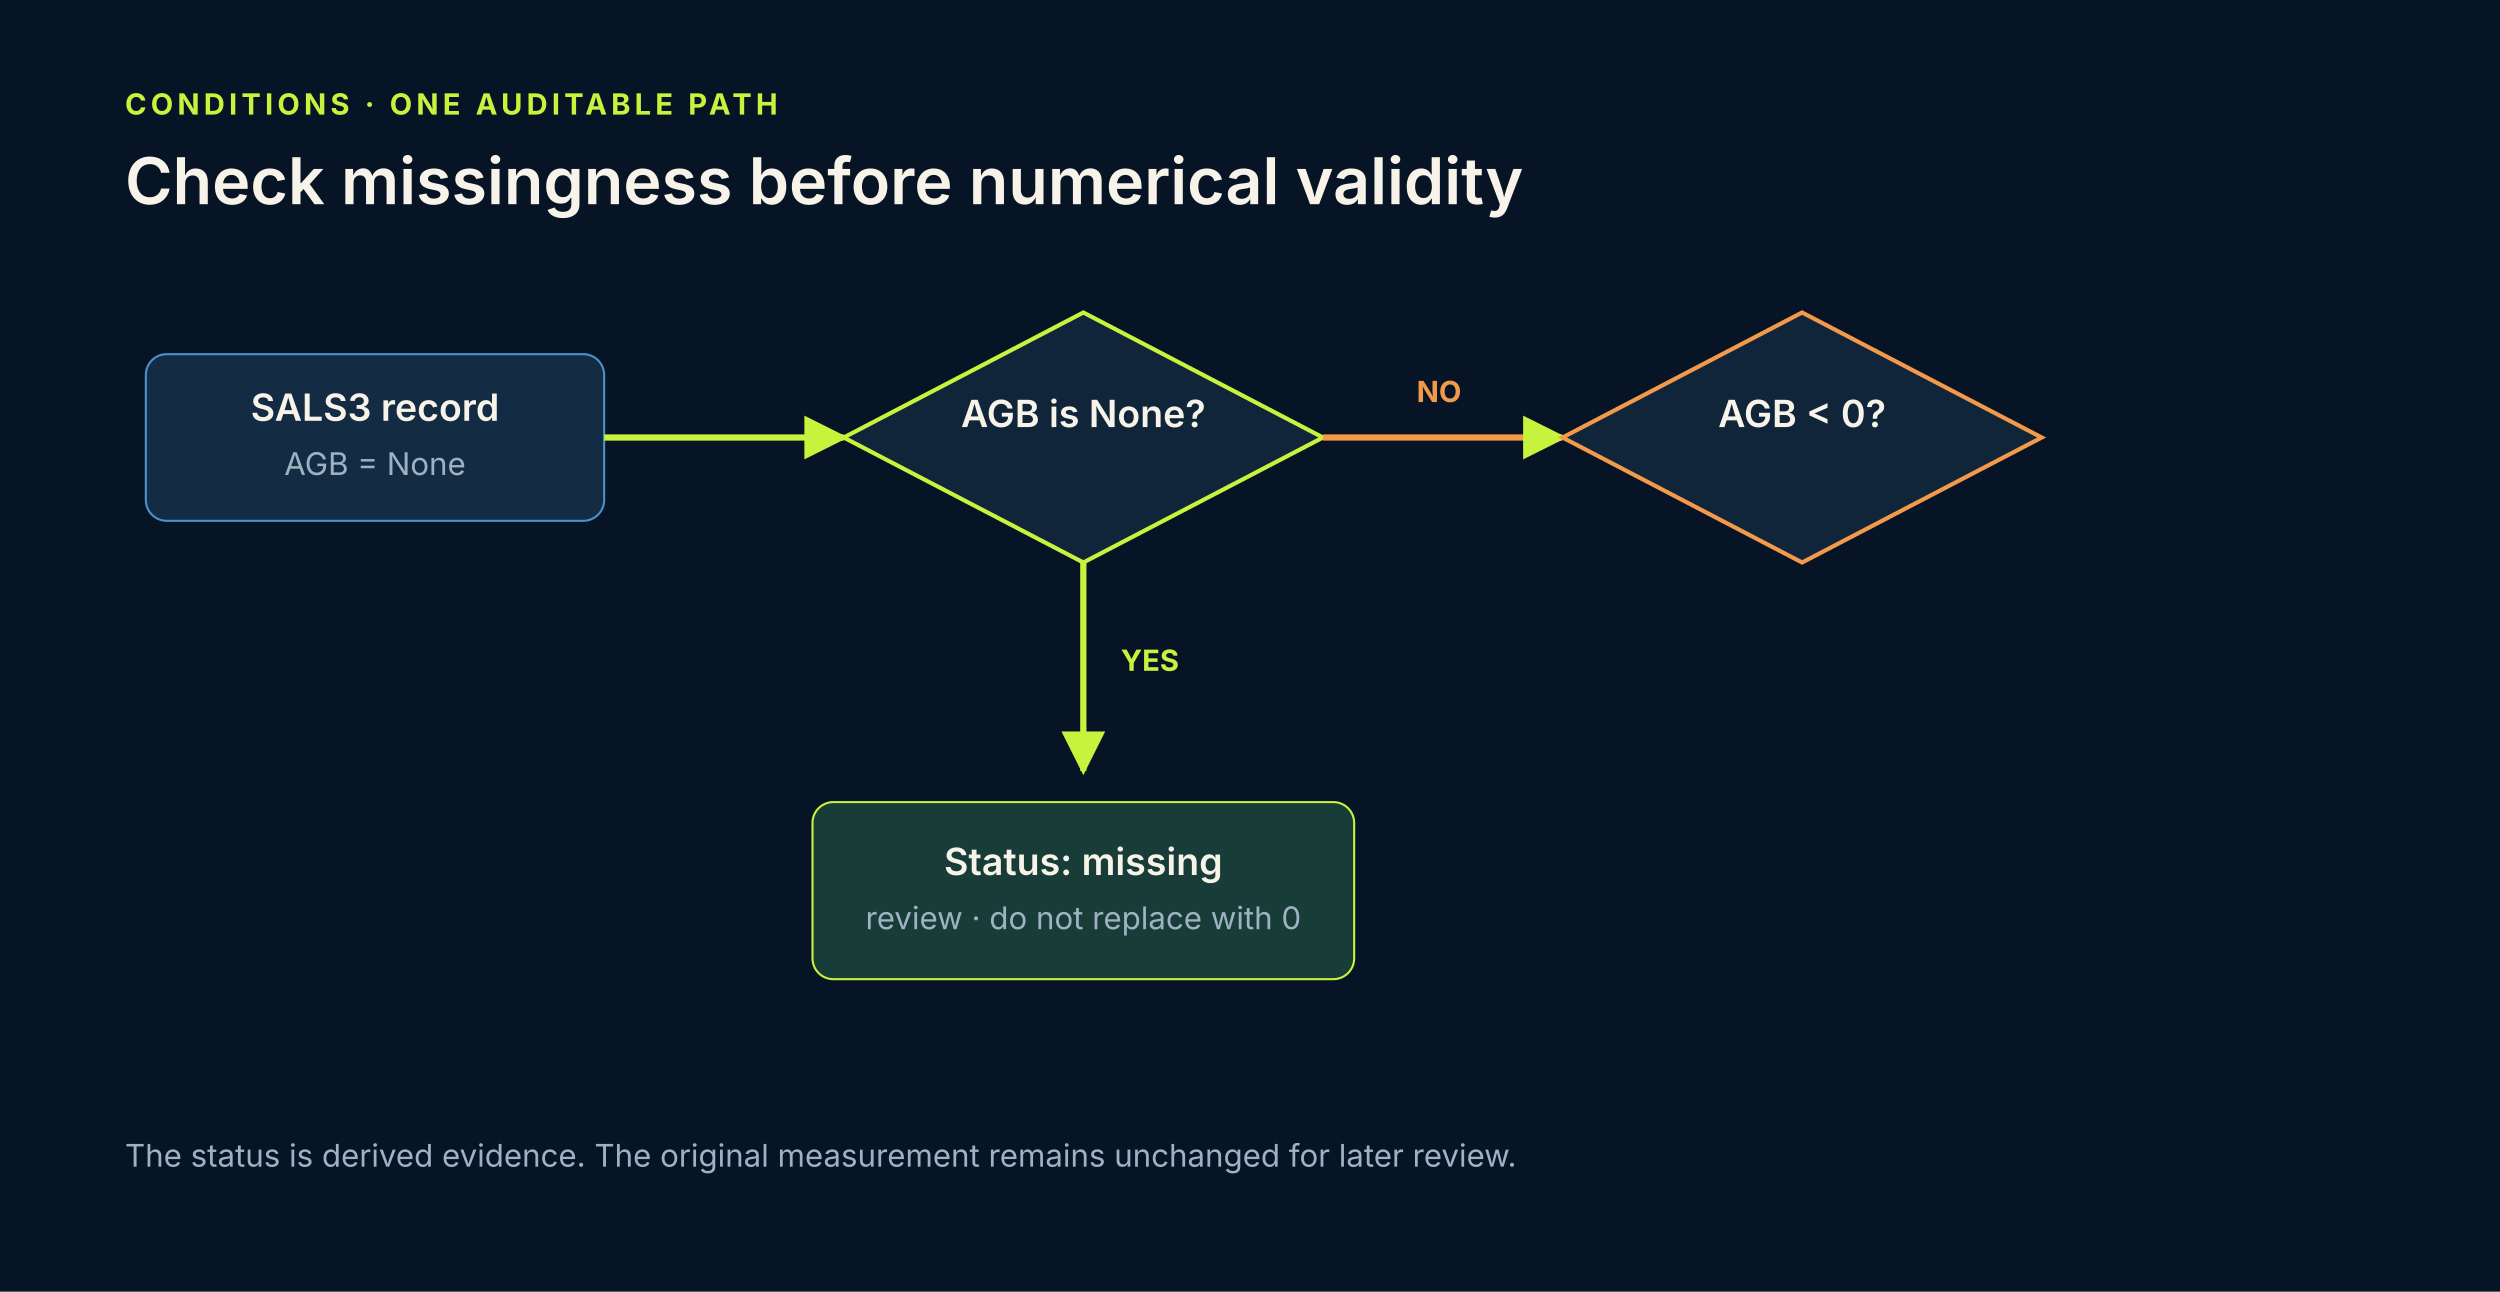
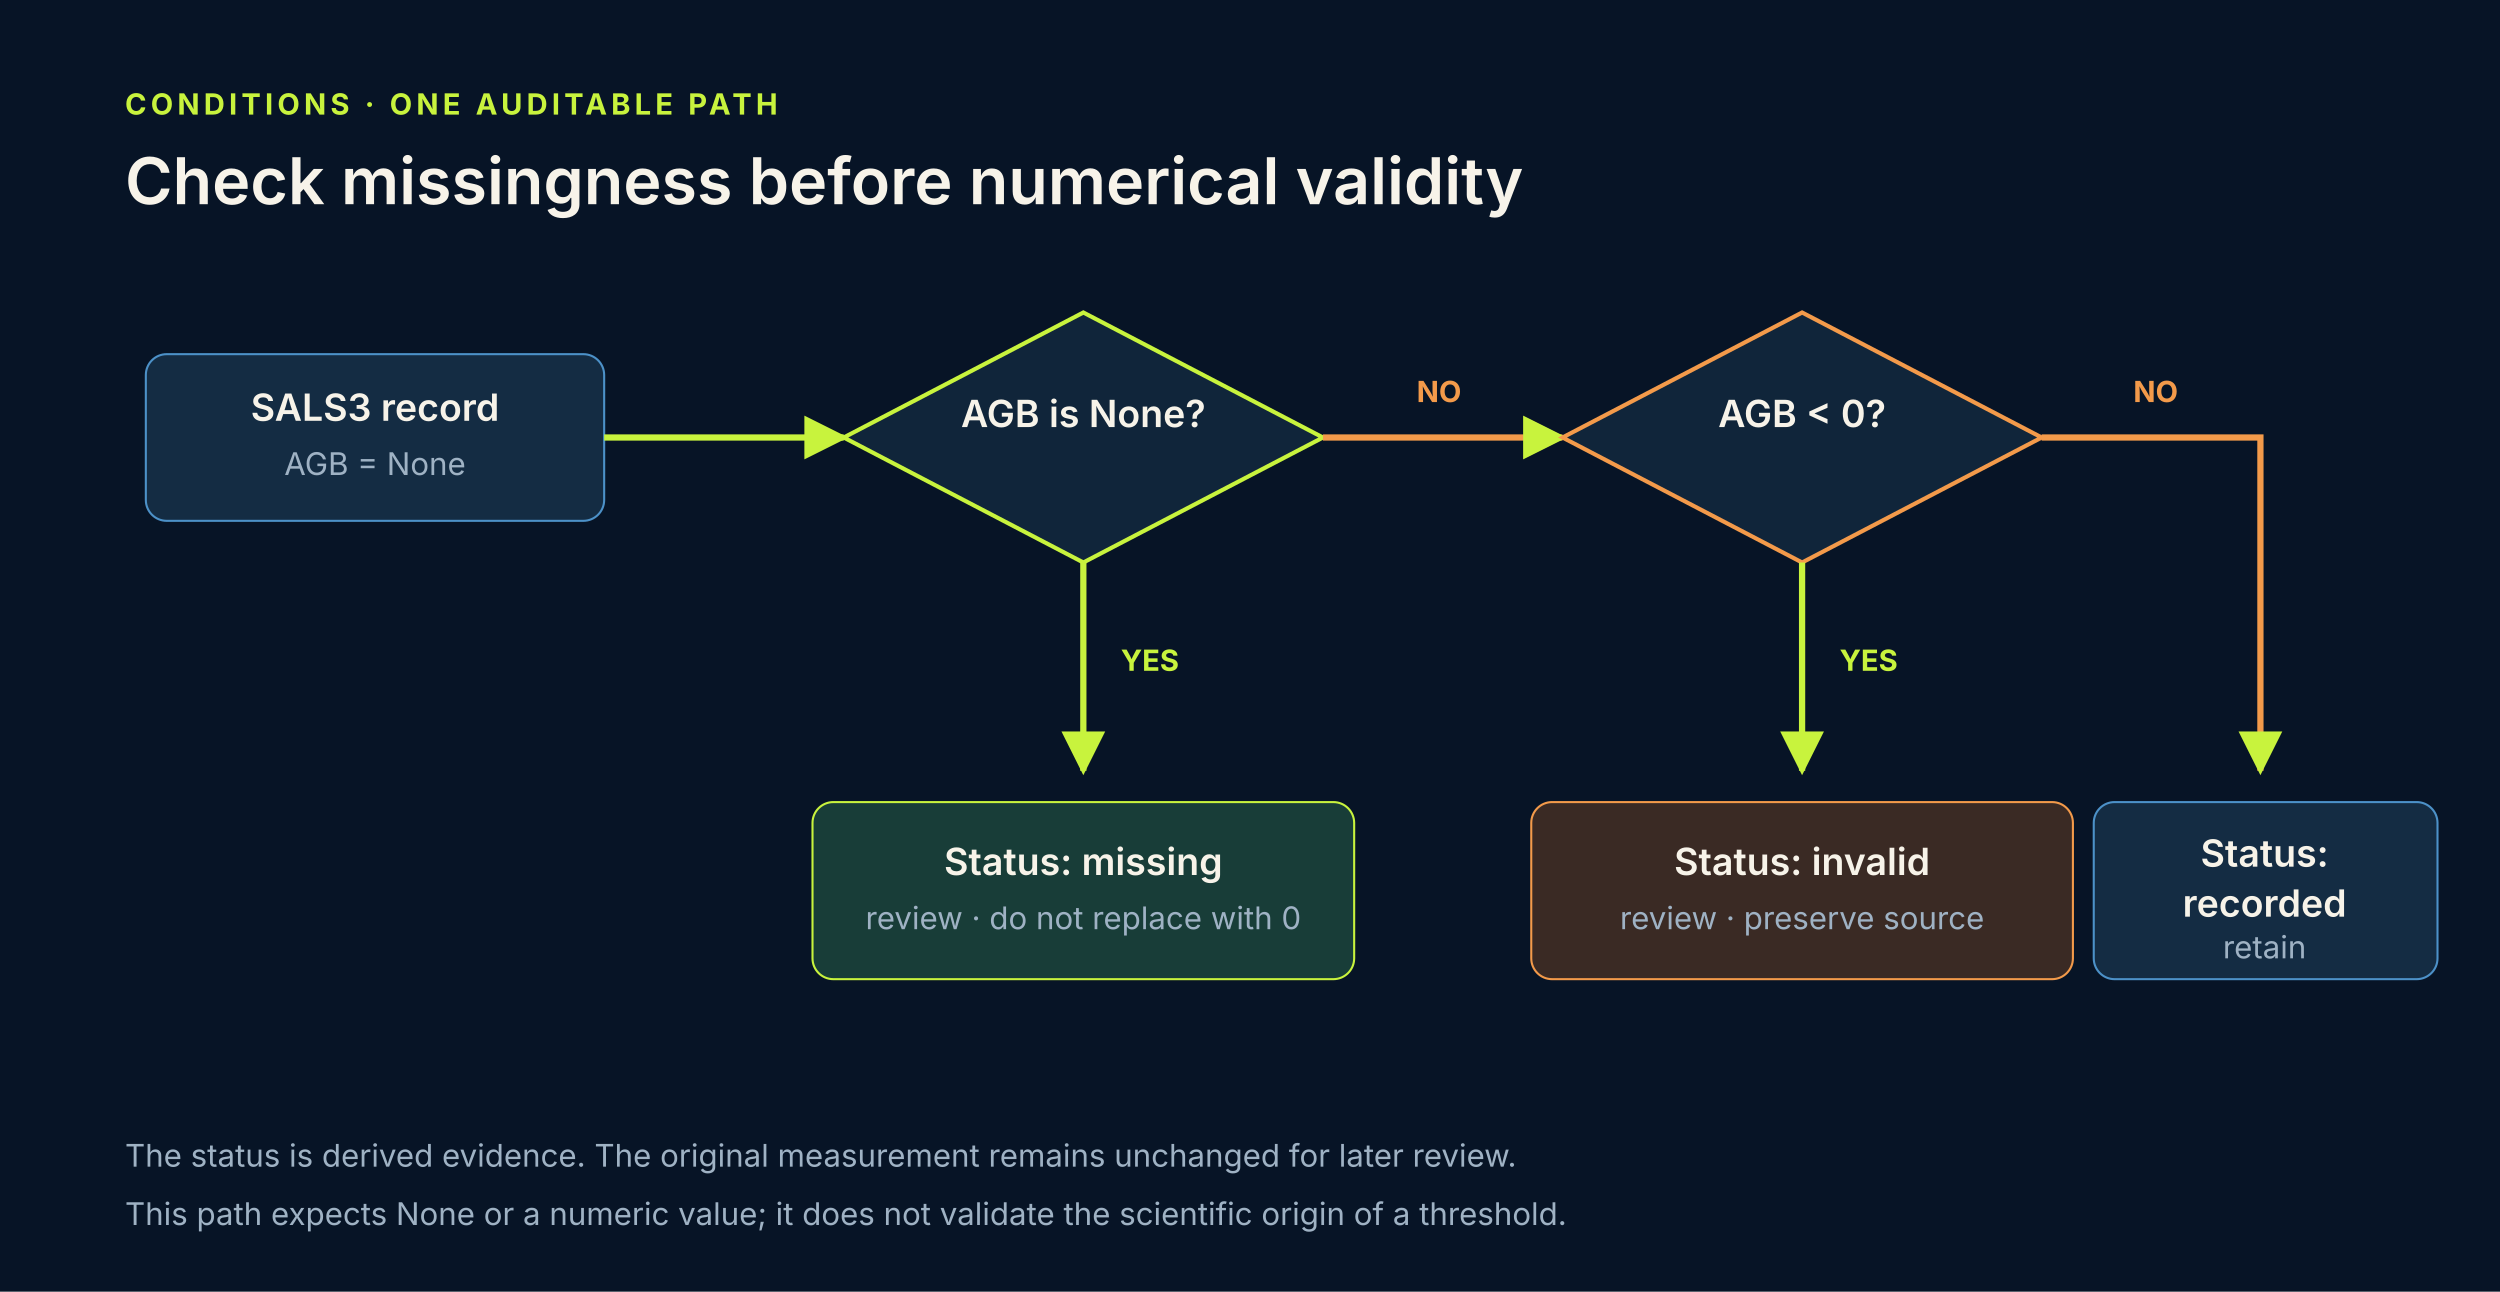
<svg xmlns="http://www.w3.org/2000/svg" viewBox="0 0 1200 620" role="img" aria-labelledby="title desc">
  <defs>
    <marker id="a" viewBox="0 0 10 10" refX="9" refY="5" markerWidth="7" markerHeight="7" orient="auto">
      <path d="M0 0 10 5 0 10z" fill="#c8f33d" />
    </marker>
    <style>.h{fill:#f7f3e9;font:600 31px Inter,Arial}.k{fill:#c8f33d;font:700 14px Inter,Arial;letter-spacing:2px}.t{fill:#f7f3e9;font:600 18px Inter,Arial}.s{fill:#9fb2c4;font:400 15px Inter,Arial}.y{fill:#c8f33d;font:700 14px Inter,Arial}.n{fill:#f39a4a;font:700 14px Inter,Arial}</style>
  </defs>
  <rect width="1200" height="620" fill="#071426" />
  <text x="60" y="55" class="k">CONDITIONS · ONE AUDITABLE PATH</text>
  <text x="60" y="98" class="h">Check missingness before numerical validity</text>
  <rect x="70" y="170" width="220" height="80" rx="10" fill="#142c43" stroke="#4c91c8" />
  <text x="180" y="202" text-anchor="middle" class="t">SALS3 record</text>
  <text x="180" y="228" text-anchor="middle" class="s">AGB = None</text>
  <line x1="290" y1="210" x2="405" y2="210" stroke="#c8f33d" stroke-width="3" marker-end="url(#a)" />
  <polygon points="520,150 635,210 520,270 405,210" fill="#10253a" stroke="#c8f33d" stroke-width="2" />
  <text x="520" y="205" text-anchor="middle" class="t">AGB is None?</text>
  <line x1="520" y1="270" x2="520" y2="370" stroke="#c8f33d" stroke-width="3" marker-end="url(#a)" />
  <text x="538" y="322" class="y">YES</text>
  <rect x="390" y="385" width="260" height="85" rx="10" fill="#183d38" stroke="#c8f33d" />
  <text x="520" y="420" text-anchor="middle" class="t">Status: missing</text>
  <text x="520" y="446" text-anchor="middle" class="s">review · do not replace with 0</text>
  <line x1="635" y1="210" x2="750" y2="210" stroke="#f39a4a" stroke-width="3" marker-end="url(#a)" />
  <text x="680" y="193" class="n">NO</text>
  <polygon points="865,150 980,210 865,270 750,210" fill="#10253a" stroke="#f39a4a" stroke-width="2" />
  <text x="865" y="205" text-anchor="middle" class="t">AGB &lt; 0?</text>
+   <line x1="865" y1="270" x2="865" y2="370" stroke="#c8f33d" stroke-width="3" marker-end="url(#a)" />
+   <text x="883" y="322" class="y">YES</text>
+   <rect x="735" y="385" width="260" height="85" rx="10" fill="#3a2a24" stroke="#f39a4a" />
+   <text x="865" y="420" text-anchor="middle" class="t">Status: invalid</text>
+   <text x="865" y="446" text-anchor="middle" class="s">review · preserve source</text>
+   <polyline points="980,210 1085,210 1085,370" fill="none" stroke="#f39a4a" stroke-width="3" marker-end="url(#a)" />
+   <text x="1024" y="193" class="n">NO</text>
+   <rect x="1005" y="385" width="165" height="85" rx="10" fill="#142c43" stroke="#4c91c8" />
+   <text x="1087" y="416" text-anchor="middle" class="t">Status:</text>
+   <text x="1087" y="440" text-anchor="middle" class="t">recorded</text>
+   <text x="1087" y="460" text-anchor="middle" class="s">retain</text>
  <text x="60" y="560" class="s">The status is derived evidence. The original measurement remains unchanged for later review.</text>
+   <text x="60" y="588" class="s">This path expects None or a numeric value; it does not validate the scientific origin of a threshold.</text>
</svg>
